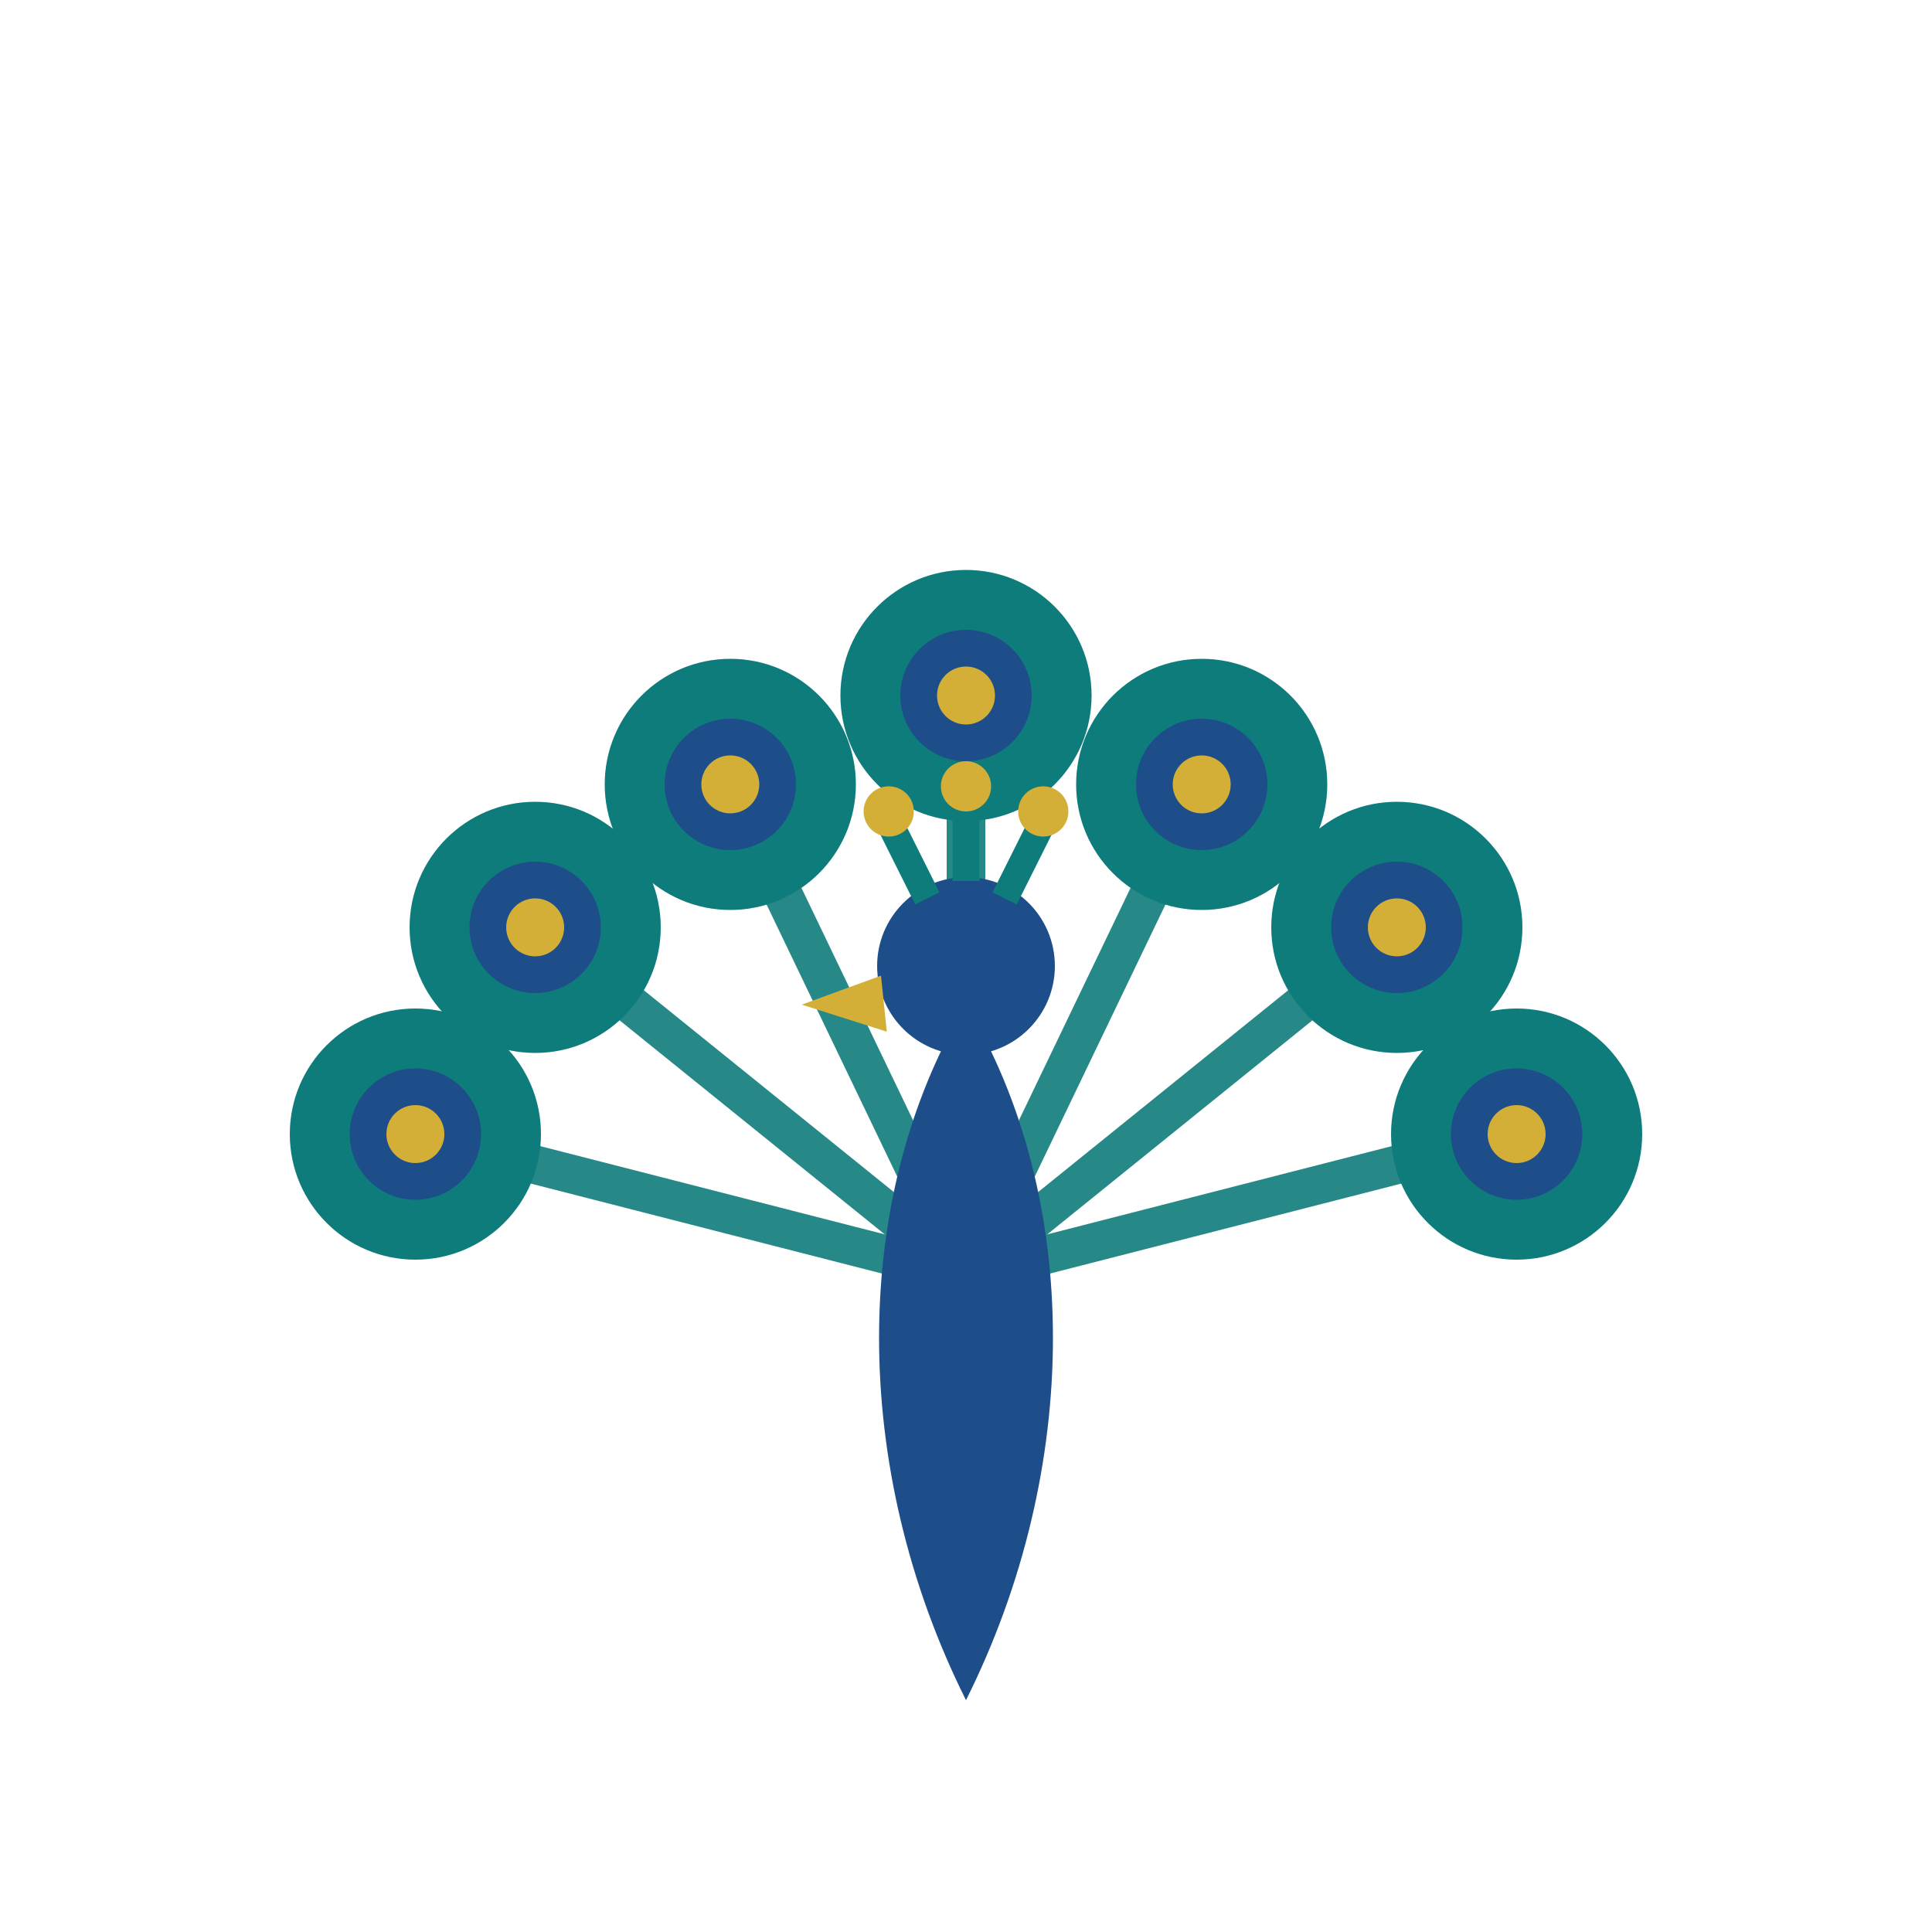
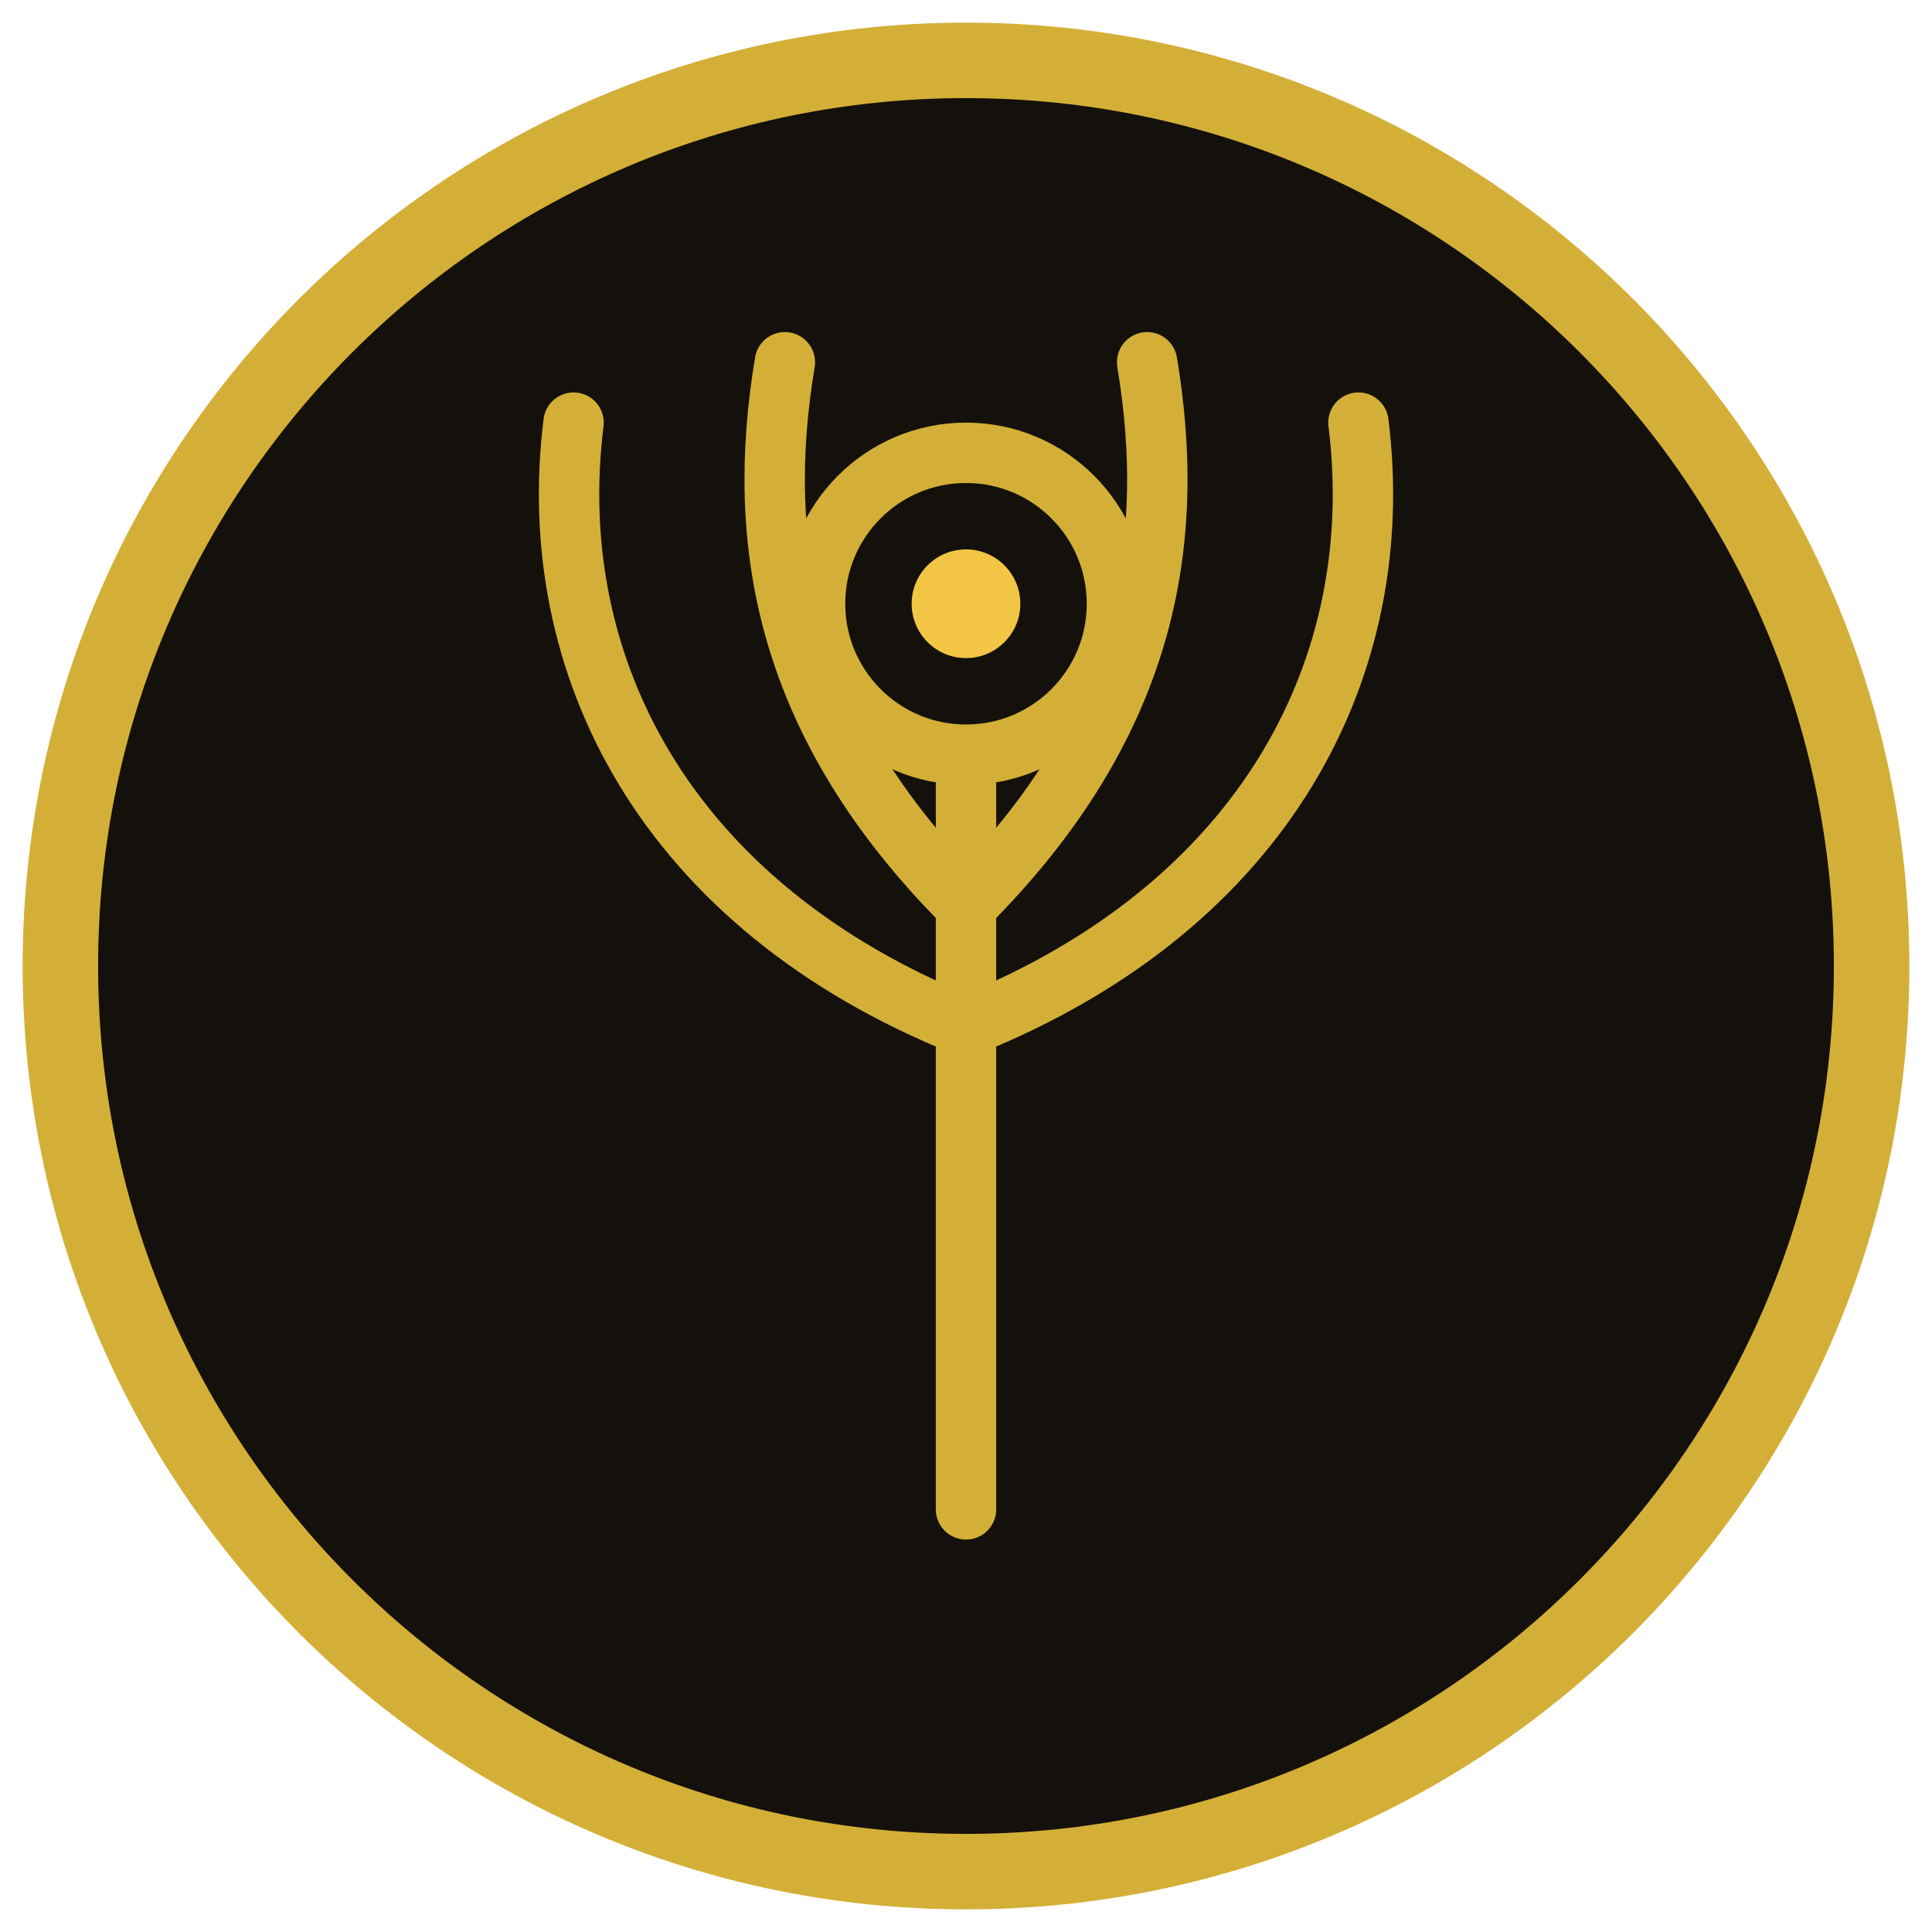
- <svg xmlns="http://www.w3.org/2000/svg" viewBox="0 0 100 100">
-   <g stroke="#0e7c7b" stroke-width="2" opacity="0.9">
-     <line x1="50" y1="66" x2="21.5" y2="58.7" />
-     <line x1="50" y1="66" x2="27.7" y2="48" />
-     <line x1="50" y1="66" x2="37.8" y2="40.6" />
-     <line x1="50" y1="66" x2="50" y2="36" />
-     <line x1="50" y1="66" x2="62.2" y2="40.6" />
-     <line x1="50" y1="66" x2="72.3" y2="48" />
-     <line x1="50" y1="66" x2="78.5" y2="58.7" />
+ <svg xmlns="http://www.w3.org/2000/svg" viewBox="0 0 64 64">
+   <circle cx="32" cy="32" r="30" fill="#14110c" stroke="#d4af37" stroke-width="2.5" />
+   <g stroke="#d4af37" stroke-width="2" fill="none" stroke-linecap="round">
+     <path d="M32 50 V26" />
+     <path d="M32 34 C22 30 18 22 19 14" />
+     <path d="M32 34 C42 30 46 22 45 14" />
+     <path d="M32 30 C26 24 25 18 26 12" />
+     <path d="M32 30 C38 24 39 18 38 12" />
  </g>
-   <g>
-     <g transform="translate(21.5,58.7)">
-       <circle r="6.5" fill="#0e7c7b" />
-       <circle r="3.4" fill="#1d4e89" />
-       <circle r="1.5" fill="#d4af37" />
-     </g>
-     <g transform="translate(27.7,48)">
-       <circle r="6.5" fill="#0e7c7b" />
-       <circle r="3.4" fill="#1d4e89" />
-       <circle r="1.5" fill="#d4af37" />
-     </g>
-     <g transform="translate(37.8,40.6)">
-       <circle r="6.5" fill="#0e7c7b" />
-       <circle r="3.4" fill="#1d4e89" />
-       <circle r="1.5" fill="#d4af37" />
-     </g>
-     <g transform="translate(50,36)">
-       <circle r="6.5" fill="#0e7c7b" />
-       <circle r="3.4" fill="#1d4e89" />
-       <circle r="1.5" fill="#d4af37" />
-     </g>
-     <g transform="translate(62.2,40.6)">
-       <circle r="6.5" fill="#0e7c7b" />
-       <circle r="3.4" fill="#1d4e89" />
-       <circle r="1.5" fill="#d4af37" />
-     </g>
-     <g transform="translate(72.3,48)">
-       <circle r="6.5" fill="#0e7c7b" />
-       <circle r="3.4" fill="#1d4e89" />
-       <circle r="1.5" fill="#d4af37" />
-     </g>
-     <g transform="translate(78.5,58.7)">
-       <circle r="6.5" fill="#0e7c7b" />
-       <circle r="3.4" fill="#1d4e89" />
-       <circle r="1.5" fill="#d4af37" />
-     </g>
-   </g>
-   <path d="M50 52 C 44 62, 44 76, 50 88 C 56 76, 56 62, 50 52 Z" fill="#1d4e89" />
-   <circle cx="50" cy="50" r="4.6" fill="#1d4e89" />
-   <path d="M45.6 50.5 L 41.5 52 L 45.9 53.4 Z" fill="#d4af37" />
-   <g stroke="#0e7c7b" stroke-width="1.4">
-     <line x1="48" y1="46.5" x2="46" y2="42.5" />
-     <line x1="50" y1="45.6" x2="50" y2="41.2" />
-     <line x1="52" y1="46.5" x2="54" y2="42.5" />
-   </g>
-   <circle cx="46" cy="42" r="1.3" fill="#d4af37" />
-   <circle cx="50" cy="40.7" r="1.3" fill="#d4af37" />
-   <circle cx="54" cy="42" r="1.3" fill="#d4af37" />
+   <circle cx="32" cy="20" r="5" fill="#14110c" stroke="#d4af37" stroke-width="2" />
+   <circle cx="32" cy="20" r="1.8" fill="#f3c545" />
</svg>
